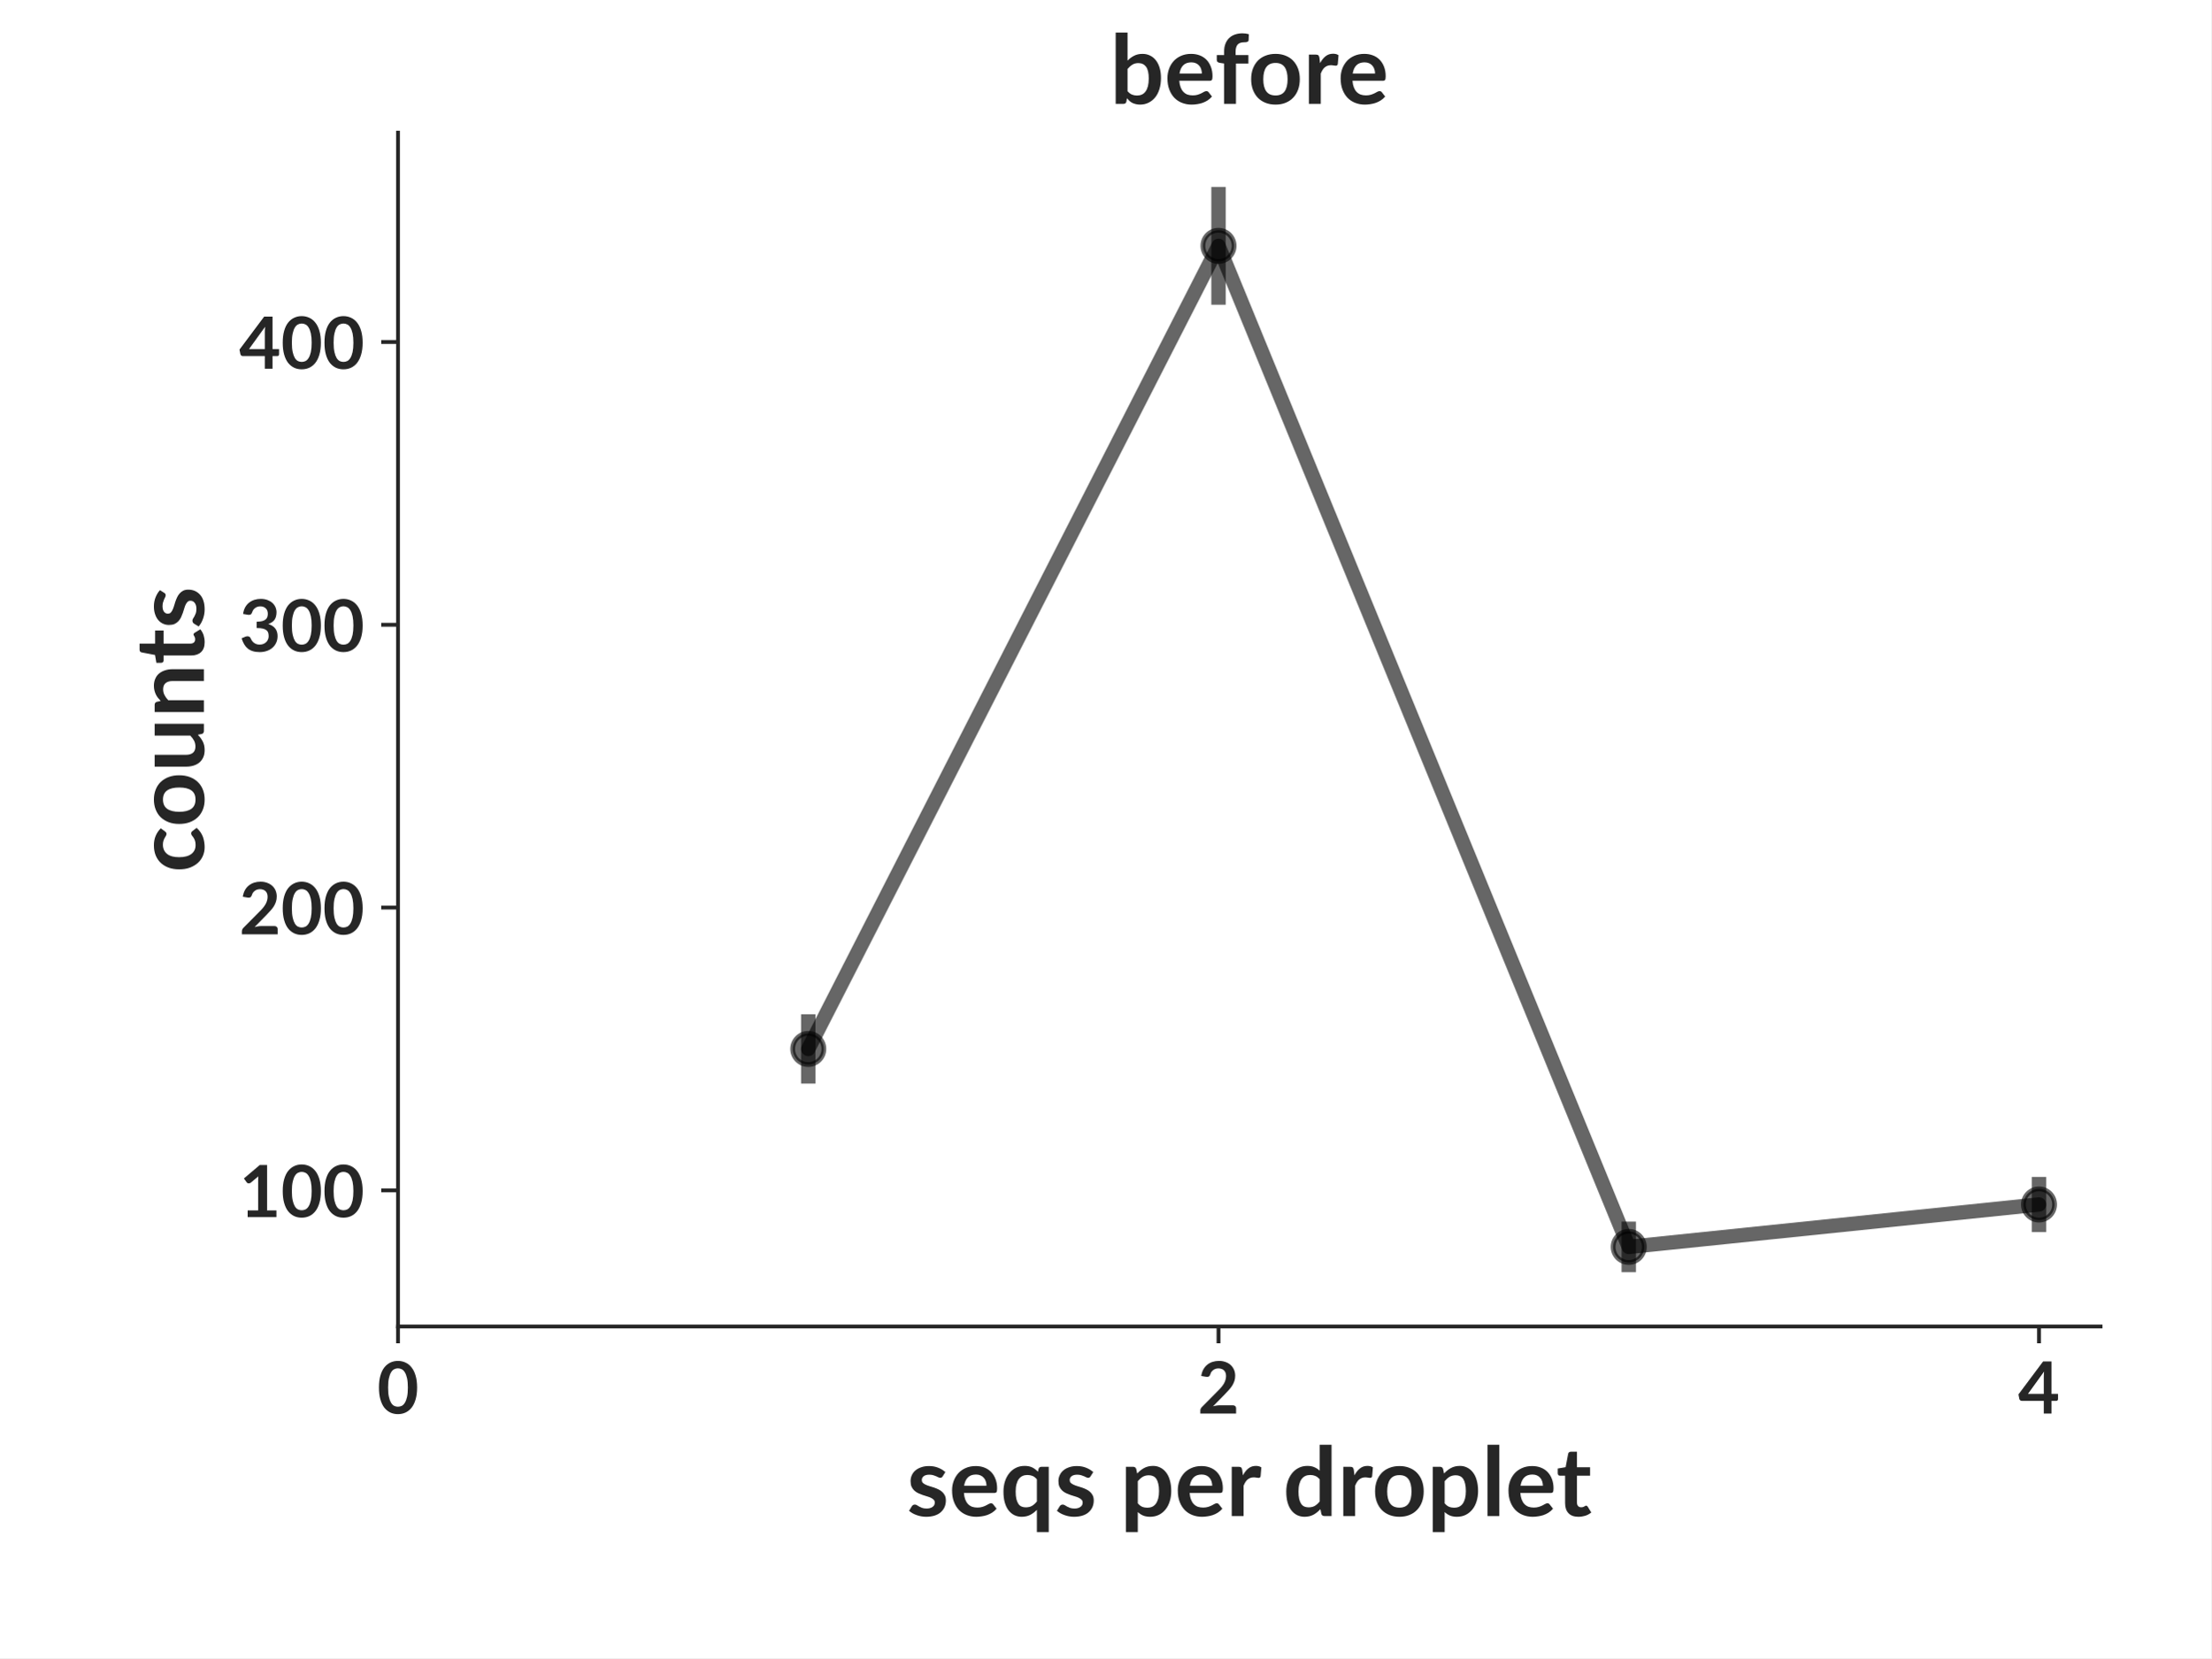
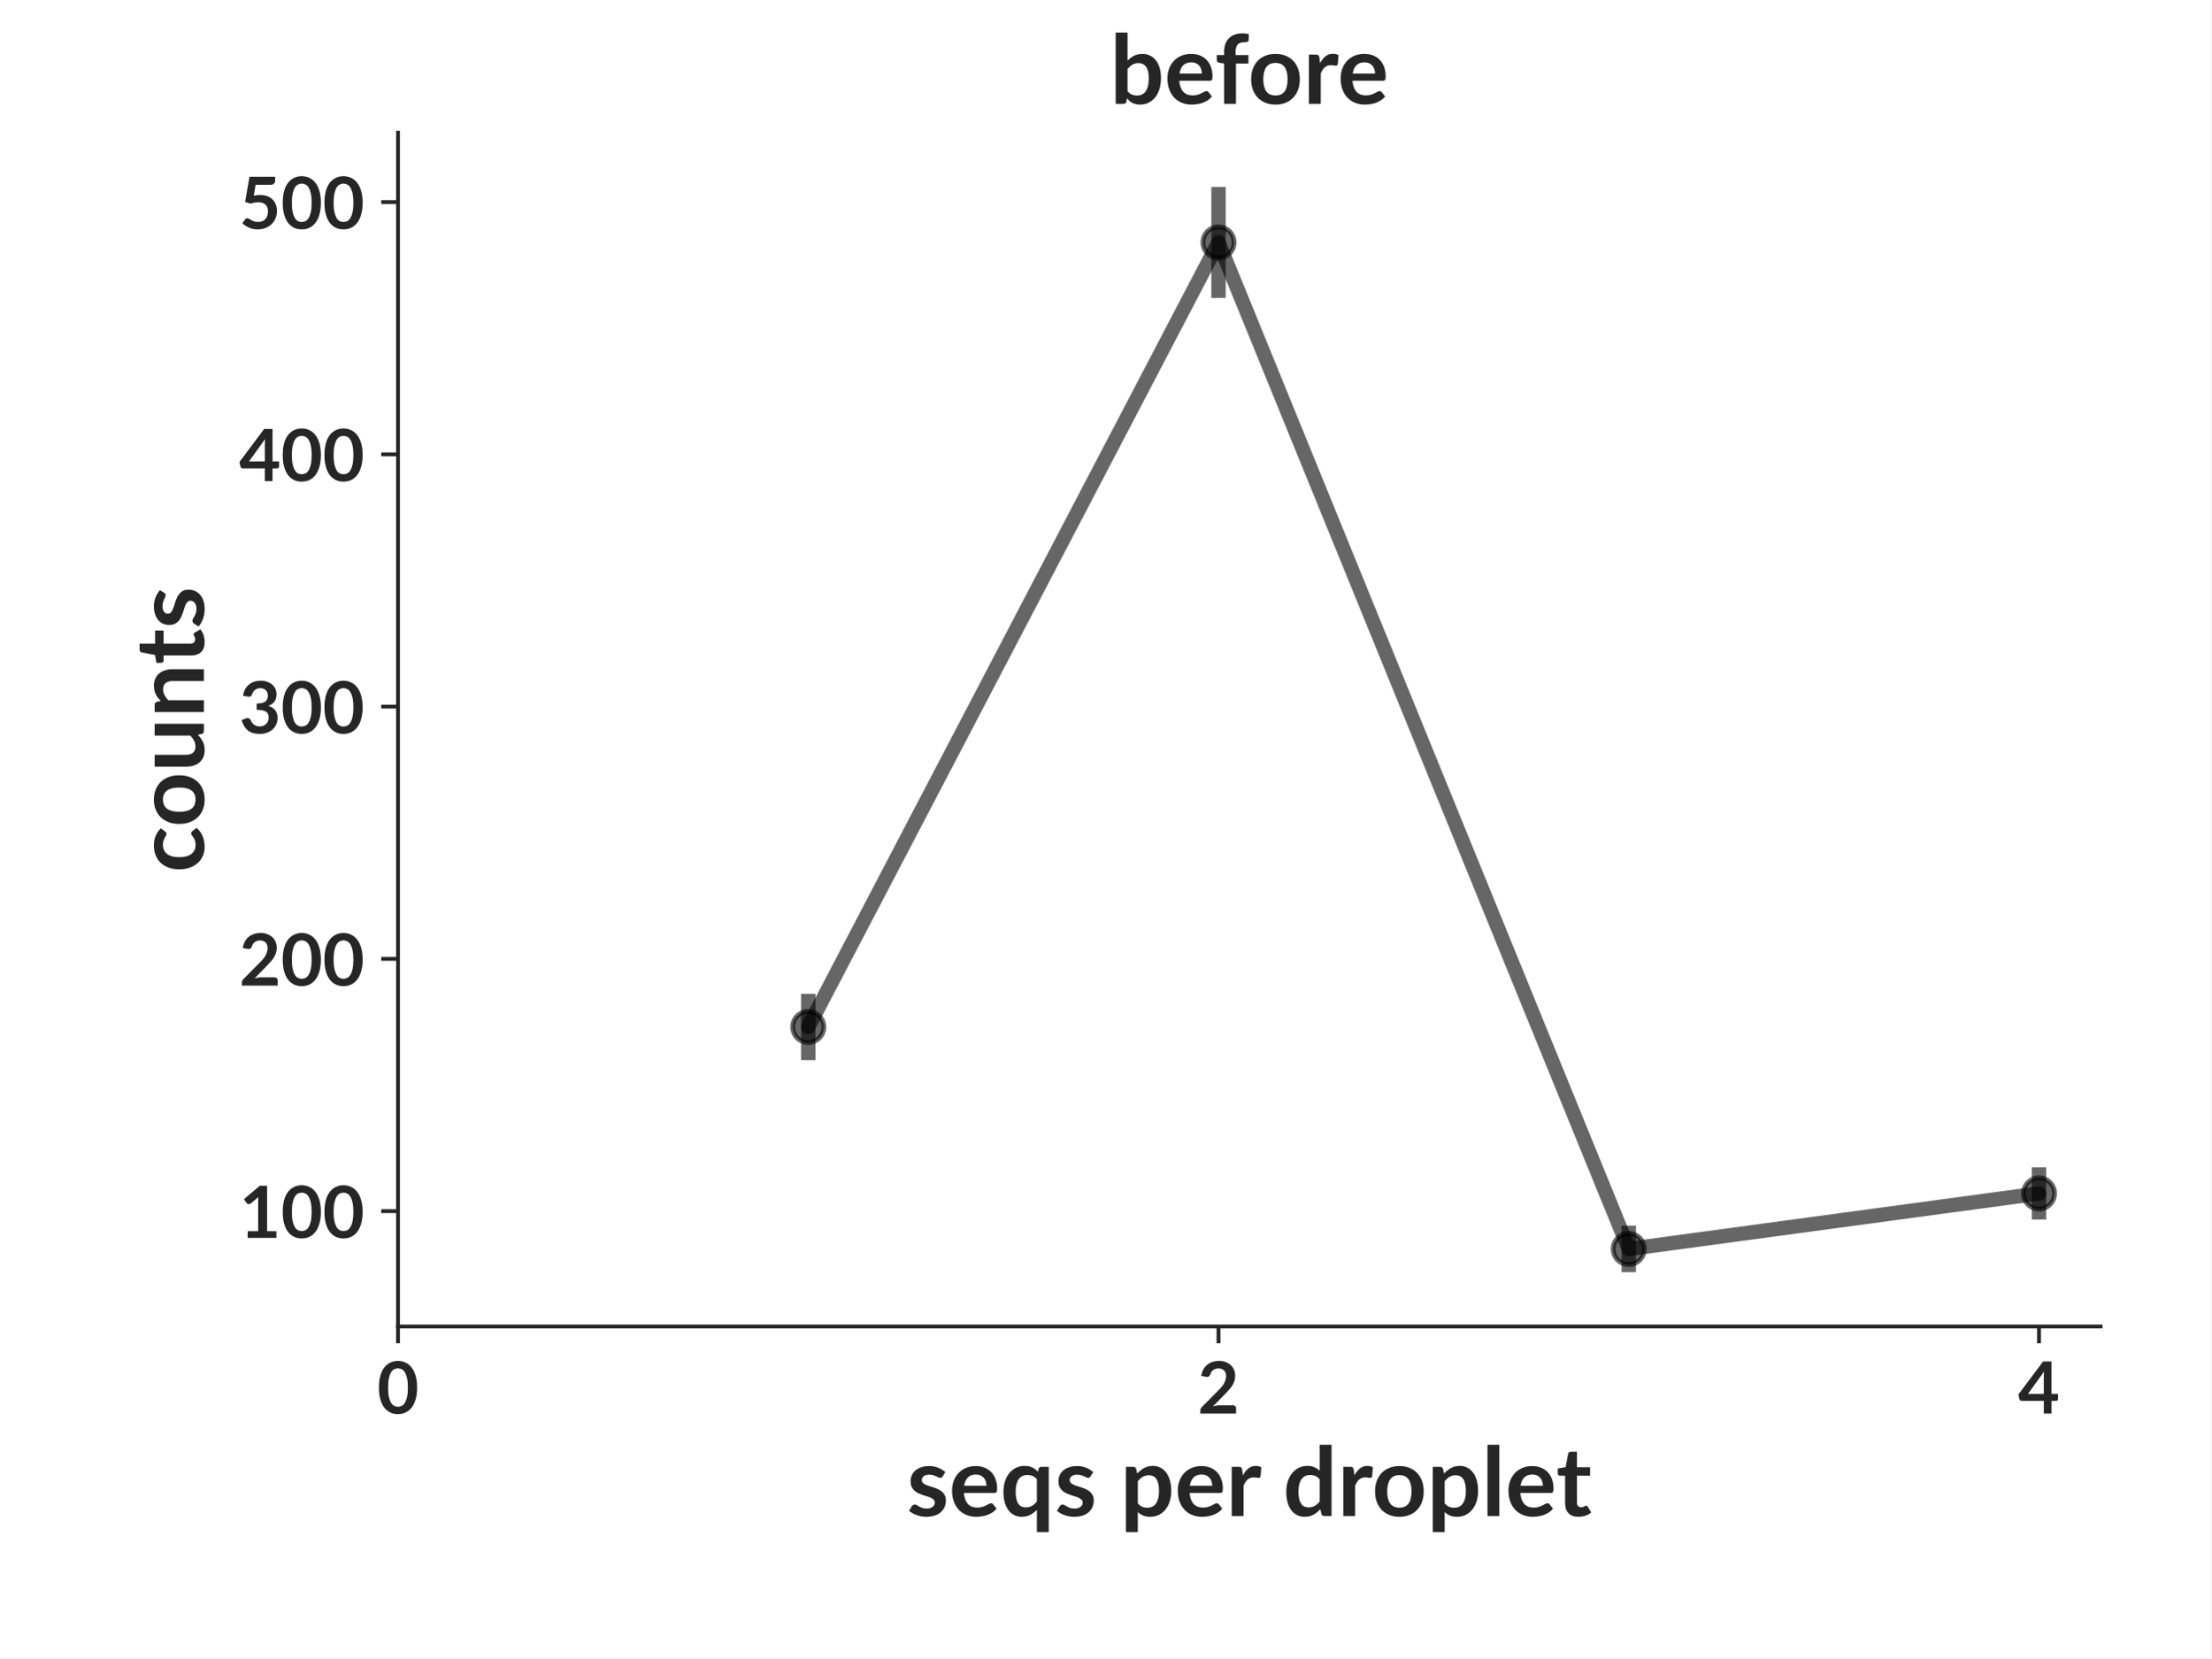
<svg xmlns="http://www.w3.org/2000/svg" xmlns:xlink="http://www.w3.org/1999/xlink" width="460.8pt" height="345.6pt" viewBox="0 0 460.8 345.6" version="1.1">
  <defs>
    <style type="text/css">*{stroke-linejoin: round; stroke-linecap: butt}</style>
  </defs>
  <g id="figure_1">
    <g id="patch_1">
      <path d="M 0 345.6  L 460.8 345.6  L 460.8 0  L 0 0  z " style="fill: #ffffff" />
    </g>
    <g id="axes_1">
      <g id="patch_2">
        <path d="M 82.944 276.48  L 437.76 276.48  L 437.76 27.648  L 82.944 27.648  z " style="fill: #ffffff" />
      </g>
      <g id="matplotlib.axis_1">
        <g id="xtick_1">
          <g id="line2d_1">
            <defs>
-               <path id="m0b00017a59" d="M 0 0  L 0 3.5  " style="stroke: #262626; stroke-width: 0.8" />
+               <path id="m526c20bccc" d="M 0 0  L 0 3.5  " style="stroke: #262626; stroke-width: 0.8" />
            </defs>
            <g>
-               <use xlink:href="#m0b00017a59" x="82.944" y="276.48" style="fill: #262626; stroke: #262626; stroke-width: 0.8" />
+               <use xlink:href="#m526c20bccc" x="82.944" y="276.48" style="fill: #262626; stroke: #262626; stroke-width: 0.8" />
            </g>
          </g>
          <g id="text_1">
            <text style="font-weight: 700; font-size: 15px; font-family: 'Lato'; text-anchor: middle; fill: #262626" x="82.944" y="294.625" transform="rotate(-0 82.944 294.6245)">0</text>
          </g>
        </g>
        <g id="xtick_2">
          <g id="line2d_2">
            <g>
-               <use xlink:href="#m0b00017a59" x="253.94" y="276.48" style="fill: #262626; stroke: #262626; stroke-width: 0.8" />
+               <use xlink:href="#m526c20bccc" x="253.94" y="276.48" style="fill: #262626; stroke: #262626; stroke-width: 0.8" />
            </g>
          </g>
          <g id="text_2">
            <text style="font-weight: 700; font-size: 15px; font-family: 'Lato'; text-anchor: middle; fill: #262626" x="253.94" y="294.625" transform="rotate(-0 253.9397 294.6245)">2</text>
          </g>
        </g>
        <g id="xtick_3">
          <g id="line2d_3">
            <g>
-               <use xlink:href="#m0b00017a59" x="424.935" y="276.48" style="fill: #262626; stroke: #262626; stroke-width: 0.8" />
+               <use xlink:href="#m526c20bccc" x="424.935" y="276.48" style="fill: #262626; stroke: #262626; stroke-width: 0.8" />
            </g>
          </g>
          <g id="text_3">
            <text style="font-weight: 700; font-size: 15px; font-family: 'Lato'; text-anchor: middle; fill: #262626" x="424.935" y="294.625" transform="rotate(-0 424.9353 294.6245)">4</text>
          </g>
        </g>
        <g id="text_4">
          <text style="font-weight: 700; font-size: 20px; font-family: 'Lato'; text-anchor: middle; fill: #262626" x="260.352" y="315.996" transform="rotate(-0 260.352 315.9964)">seqs per droplet</text>
        </g>
      </g>
      <g id="matplotlib.axis_2">
        <g id="ytick_1">
          <g id="line2d_4">
            <defs>
-               <path id="m06400e0537" d="M 0 0  L -3.5 0  " style="stroke: #262626; stroke-width: 0.8" />
+               <path id="m9b98084a0c" d="M 0 0  L -3.5 0  " style="stroke: #262626; stroke-width: 0.8" />
            </defs>
            <g>
-               <use xlink:href="#m06400e0537" x="82.944" y="248.109" style="fill: #262626; stroke: #262626; stroke-width: 0.8" />
+               <use xlink:href="#m9b98084a0c" x="82.944" y="252.435" style="fill: #262626; stroke: #262626; stroke-width: 0.8" />
            </g>
          </g>
          <g id="text_5">
-             <text style="font-weight: 700; font-size: 15px; font-family: 'Lato'; text-anchor: end; fill: #262626" x="75.944" y="253.681" transform="rotate(-0 75.944 253.681)">100</text>
+             <text style="font-weight: 700; font-size: 15px; font-family: 'Lato'; text-anchor: end; fill: #262626" x="75.944" y="258.007" transform="rotate(-0 75.944 258.007)">100</text>
          </g>
        </g>
        <g id="ytick_2">
          <g id="line2d_5">
            <g>
-               <use xlink:href="#m06400e0537" x="82.944" y="189.165" style="fill: #262626; stroke: #262626; stroke-width: 0.8" />
+               <use xlink:href="#m9b98084a0c" x="82.944" y="199.854" style="fill: #262626; stroke: #262626; stroke-width: 0.8" />
            </g>
          </g>
          <g id="text_6">
-             <text style="font-weight: 700; font-size: 15px; font-family: 'Lato'; text-anchor: end; fill: #262626" x="75.944" y="194.738" transform="rotate(-0 75.944 194.7377)">200</text>
+             <text style="font-weight: 700; font-size: 15px; font-family: 'Lato'; text-anchor: end; fill: #262626" x="75.944" y="205.427" transform="rotate(-0 75.944 205.4267)">200</text>
          </g>
        </g>
        <g id="ytick_3">
          <g id="line2d_6">
            <g>
-               <use xlink:href="#m06400e0537" x="82.944" y="130.222" style="fill: #262626; stroke: #262626; stroke-width: 0.8" />
+               <use xlink:href="#m9b98084a0c" x="82.944" y="147.274" style="fill: #262626; stroke: #262626; stroke-width: 0.8" />
            </g>
          </g>
          <g id="text_7">
-             <text style="font-weight: 700; font-size: 15px; font-family: 'Lato'; text-anchor: end; fill: #262626" x="75.944" y="135.794" transform="rotate(-0 75.944 135.7943)">300</text>
+             <text style="font-weight: 700; font-size: 15px; font-family: 'Lato'; text-anchor: end; fill: #262626" x="75.944" y="152.846" transform="rotate(-0 75.944 152.8463)">300</text>
          </g>
        </g>
        <g id="ytick_4">
          <g id="line2d_7">
            <g>
-               <use xlink:href="#m06400e0537" x="82.944" y="71.279" style="fill: #262626; stroke: #262626; stroke-width: 0.8" />
+               <use xlink:href="#m9b98084a0c" x="82.944" y="94.694" style="fill: #262626; stroke: #262626; stroke-width: 0.8" />
            </g>
          </g>
          <g id="text_8">
-             <text style="font-weight: 700; font-size: 15px; font-family: 'Lato'; text-anchor: end; fill: #262626" x="75.944" y="76.851" transform="rotate(-0 75.944 76.85101)">400</text>
+             <text style="font-weight: 700; font-size: 15px; font-family: 'Lato'; text-anchor: end; fill: #262626" x="75.944" y="100.266" transform="rotate(-0 75.944 100.266)">400</text>
          </g>
        </g>
-         <g id="text_9">
+         <g id="ytick_5">
+           <g id="line2d_8">
+             <g>
+               <use xlink:href="#m9b98084a0c" x="82.944" y="42.113" style="fill: #262626; stroke: #262626; stroke-width: 0.8" />
+             </g>
+           </g>
+           <g id="text_9">
+             <text style="font-weight: 700; font-size: 15px; font-family: 'Lato'; text-anchor: end; fill: #262626" x="75.944" y="47.686" transform="rotate(-0 75.944 47.68563)">500</text>
+           </g>
+         </g>
+         <g id="text_10">
          <text style="font-weight: 700; font-size: 20px; font-family: 'Lato'; text-anchor: middle; fill: #262626" x="42.494" y="152.064" transform="rotate(-90 42.494 152.064)">counts</text>
        </g>
      </g>
      <g id="LineCollection_1">
-         <path d="M 168.442 225.856  L 168.442 211.418  " clip-path="url(#p8e4ffbaaaf)" style="fill: none; stroke: #000000; stroke-opacity: 0.6; stroke-width: 3" />
-         <path d="M 253.94 63.517  L 253.94 38.959  " clip-path="url(#p8e4ffbaaaf)" style="fill: none; stroke: #000000; stroke-opacity: 0.6; stroke-width: 3" />
-         <path d="M 339.437 265.169  L 339.437 254.625  " clip-path="url(#p8e4ffbaaaf)" style="fill: none; stroke: #000000; stroke-opacity: 0.6; stroke-width: 3" />
-         <path d="M 424.935 256.801  L 424.935 245.311  " clip-path="url(#p8e4ffbaaaf)" style="fill: none; stroke: #000000; stroke-opacity: 0.6; stroke-width: 3" />
+         <path d="M 168.442 220.967  L 168.442 207.135  " clip-path="url(#p2b16ed2c28)" style="fill: none; stroke: #000000; stroke-opacity: 0.6; stroke-width: 3" />
+         <path d="M 253.94 62.094  L 253.94 38.959  " clip-path="url(#p2b16ed2c28)" style="fill: none; stroke: #000000; stroke-opacity: 0.6; stroke-width: 3" />
+         <path d="M 339.437 265.169  L 339.437 255.474  " clip-path="url(#p2b16ed2c28)" style="fill: none; stroke: #000000; stroke-opacity: 0.6; stroke-width: 3" />
+         <path d="M 424.935 254.193  L 424.935 243.315  " clip-path="url(#p2b16ed2c28)" style="fill: none; stroke: #000000; stroke-opacity: 0.6; stroke-width: 3" />
      </g>
-       <g id="line2d_8">
-         <path d="M 168.442 218.637  L 253.94 51.238  L 339.437 259.897  L 424.935 251.056  " clip-path="url(#p8e4ffbaaaf)" style="fill: none; stroke: #000000; stroke-opacity: 0.6; stroke-width: 3; stroke-linecap: round" />
+       <g id="line2d_9">
+         <path d="M 168.442 214.051  L 253.94 50.526  L 339.437 260.322  L 424.935 248.754  " clip-path="url(#p2b16ed2c28)" style="fill: none; stroke: #000000; stroke-opacity: 0.6; stroke-width: 3; stroke-linecap: round" />
        <defs>
-           <path id="m96f2415d93" d="M 0 3.25  C 0.862 3.25 1.689 2.908 2.298 2.298  C 2.908 1.689 3.25 0.862 3.25 0  C 3.25 -0.862 2.908 -1.689 2.298 -2.298  C 1.689 -2.908 0.862 -3.25 0 -3.25  C -0.862 -3.25 -1.689 -2.908 -2.298 -2.298  C -2.908 -1.689 -3.25 -0.862 -3.25 0  C -3.25 0.862 -2.908 1.689 -2.298 2.298  C -1.689 2.908 -0.862 3.25 0 3.25  z " style="stroke: #000000; stroke-opacity: 0.6" />
+           <path id="m3d9392eced" d="M 0 3.25  C 0.862 3.25 1.689 2.908 2.298 2.298  C 2.908 1.689 3.25 0.862 3.25 0  C 3.25 -0.862 2.908 -1.689 2.298 -2.298  C 1.689 -2.908 0.862 -3.25 0 -3.25  C -0.862 -3.25 -1.689 -2.908 -2.298 -2.298  C -2.908 -1.689 -3.25 -0.862 -3.25 0  C -3.25 0.862 -2.908 1.689 -2.298 2.298  C -1.689 2.908 -0.862 3.25 0 3.25  z " style="stroke: #000000; stroke-opacity: 0.6" />
        </defs>
-         <g clip-path="url(#p8e4ffbaaaf)">
-           <use xlink:href="#m96f2415d93" x="168.442" y="218.637" style="fill-opacity: 0.6; stroke: #000000; stroke-opacity: 0.6" />
-           <use xlink:href="#m96f2415d93" x="253.94" y="51.238" style="fill-opacity: 0.6; stroke: #000000; stroke-opacity: 0.6" />
-           <use xlink:href="#m96f2415d93" x="339.437" y="259.897" style="fill-opacity: 0.6; stroke: #000000; stroke-opacity: 0.6" />
-           <use xlink:href="#m96f2415d93" x="424.935" y="251.056" style="fill-opacity: 0.6; stroke: #000000; stroke-opacity: 0.6" />
+         <g clip-path="url(#p2b16ed2c28)">
+           <use xlink:href="#m3d9392eced" x="168.442" y="214.051" style="fill-opacity: 0.6; stroke: #000000; stroke-opacity: 0.6" />
+           <use xlink:href="#m3d9392eced" x="253.94" y="50.526" style="fill-opacity: 0.6; stroke: #000000; stroke-opacity: 0.6" />
+           <use xlink:href="#m3d9392eced" x="339.437" y="260.322" style="fill-opacity: 0.6; stroke: #000000; stroke-opacity: 0.6" />
+           <use xlink:href="#m3d9392eced" x="424.935" y="248.754" style="fill-opacity: 0.6; stroke: #000000; stroke-opacity: 0.6" />
        </g>
      </g>
      <g id="patch_3">
        <path d="M 82.944 276.48  L 82.944 27.648  " style="fill: none; stroke: #262626; stroke-width: 0.8; stroke-linejoin: miter; stroke-linecap: square" />
      </g>
      <g id="patch_4">
        <path d="M 82.944 276.48  L 437.76 276.48  " style="fill: none; stroke: #262626; stroke-width: 0.8; stroke-linejoin: miter; stroke-linecap: square" />
      </g>
-       <g id="text_10">
+       <g id="text_11">
        <text style="font-weight: 700; font-size: 20px; font-family: 'Lato'; text-anchor: middle; fill: #262626" x="260.352" y="21.648" transform="rotate(-0 260.352 21.648)">before</text>
      </g>
    </g>
  </g>
  <defs>
-     <clipPath id="p8e4ffbaaaf">
+     <clipPath id="p2b16ed2c28">
      <rect x="82.944" y="27.648" width="354.816" height="248.832" />
    </clipPath>
  </defs>
</svg>
